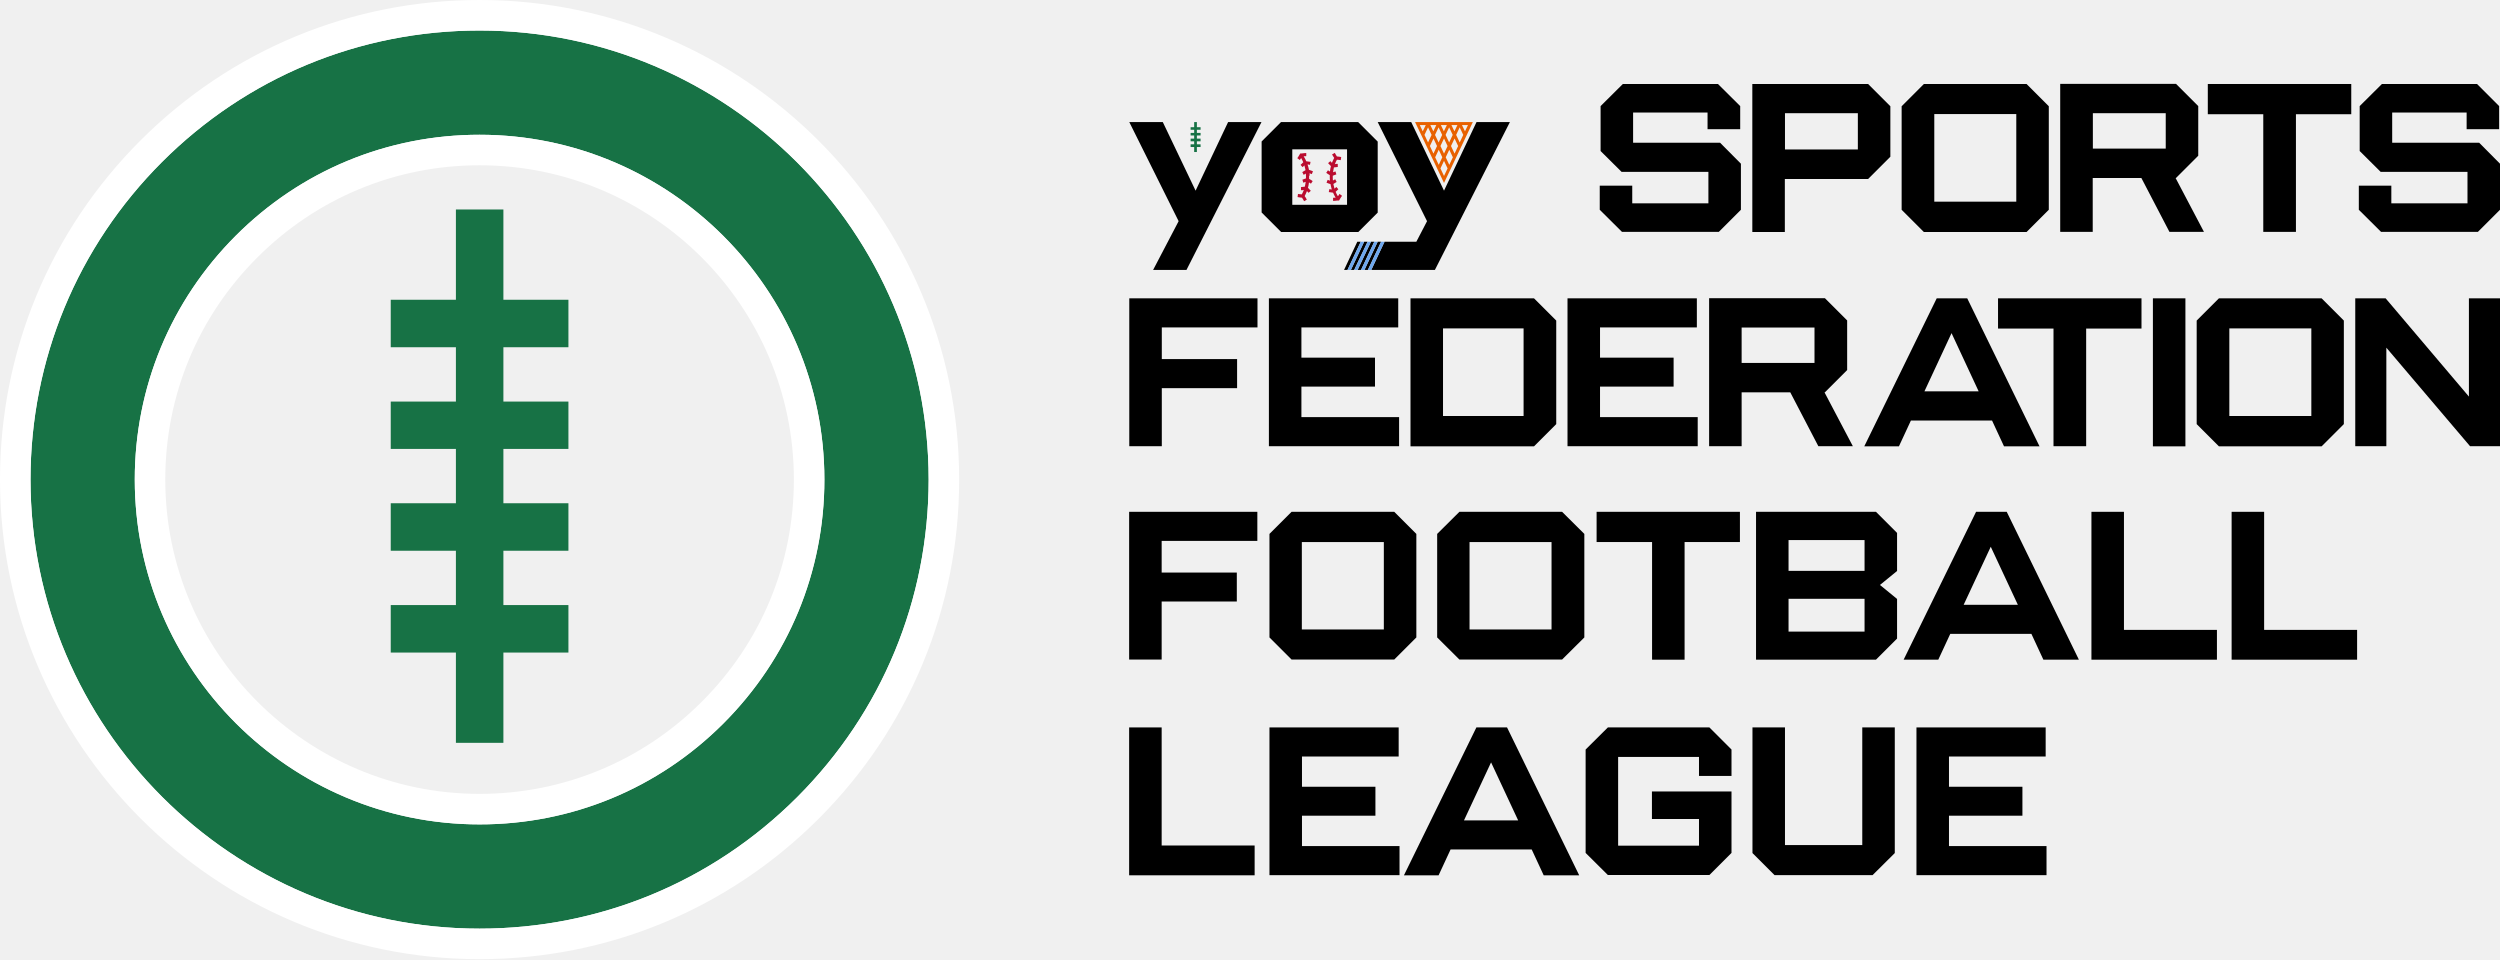
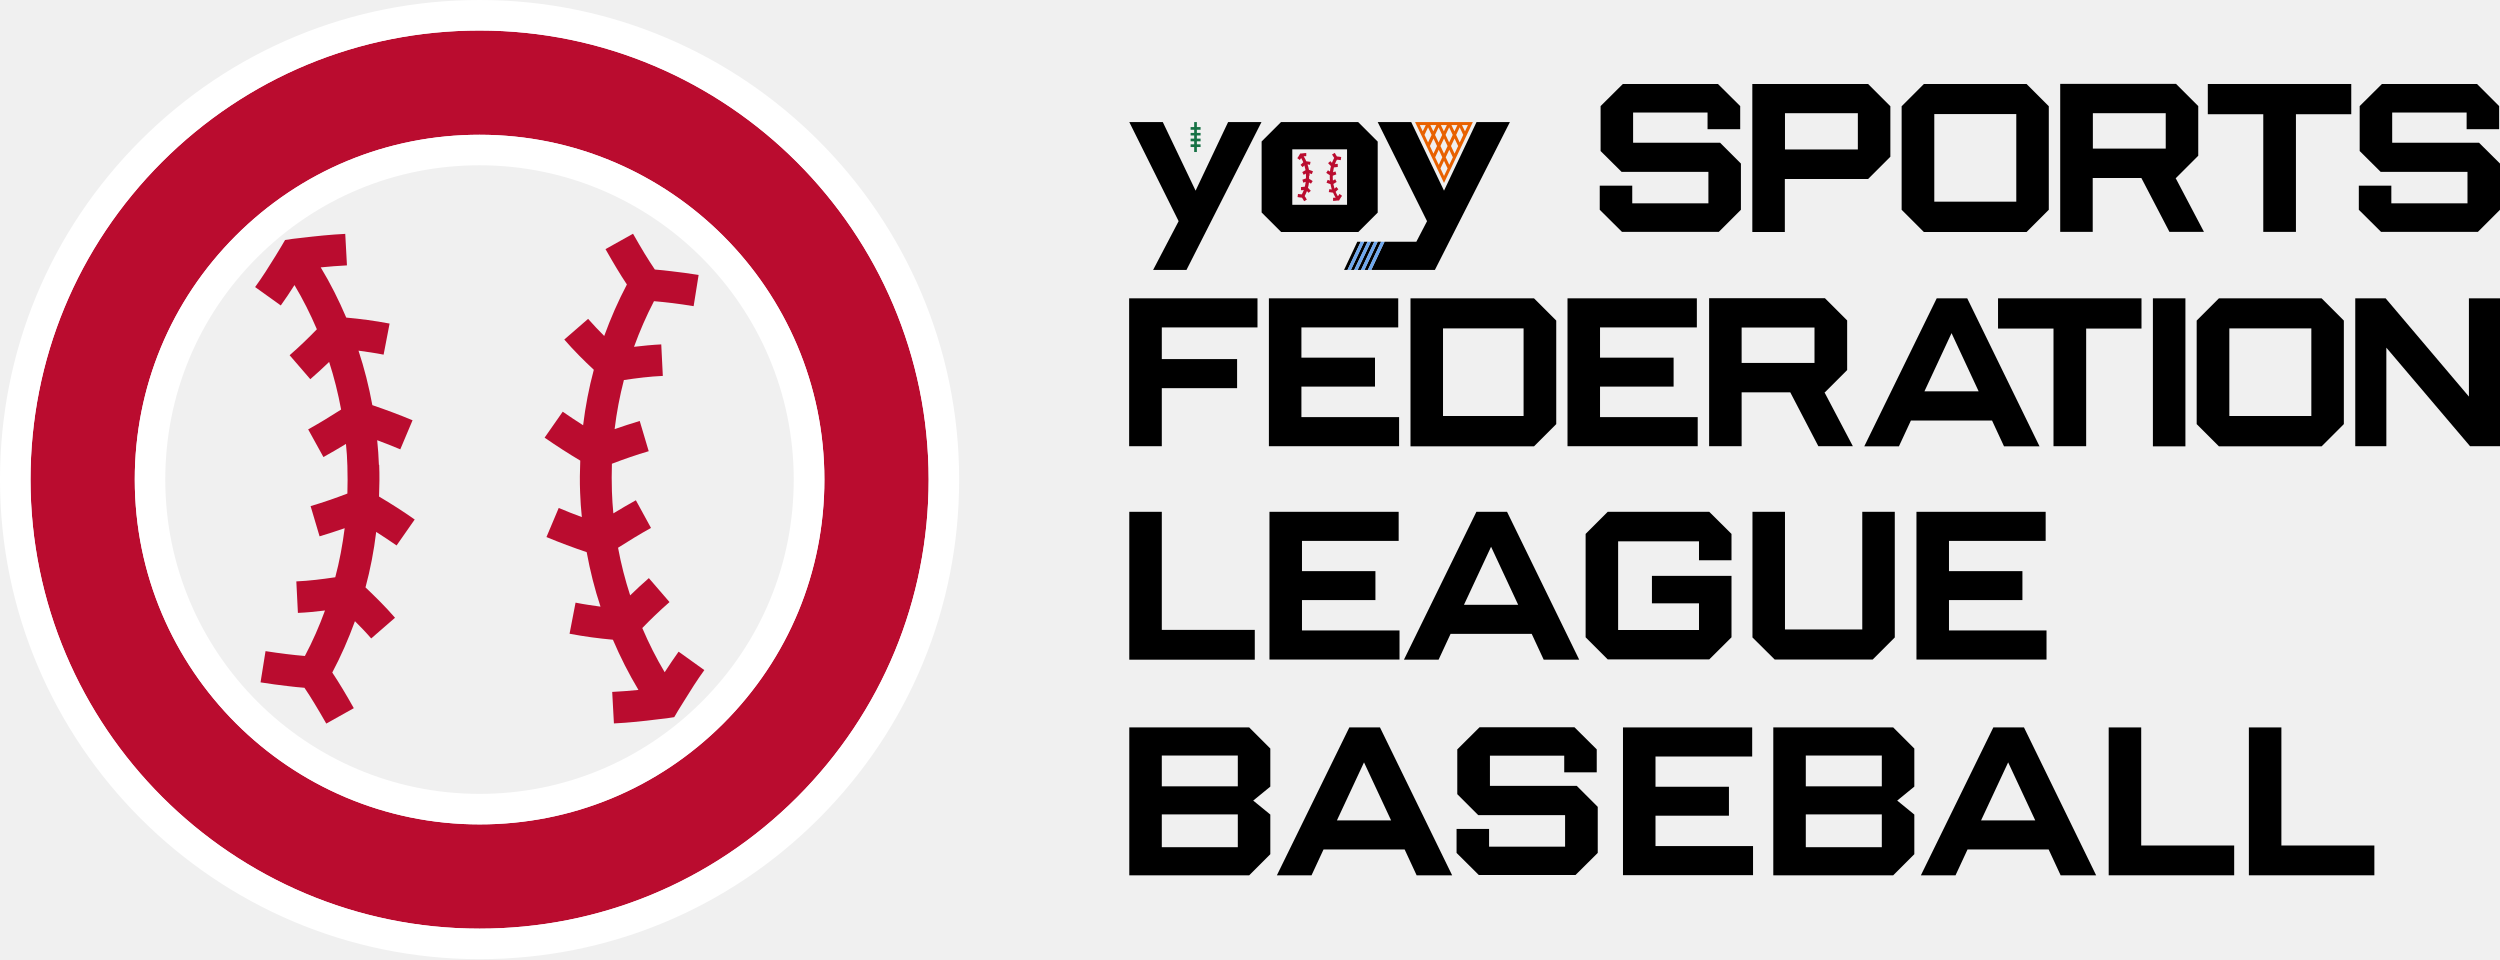
<svg xmlns="http://www.w3.org/2000/svg" id="Layer_2" data-name="Layer 2" viewBox="0 0 175.31 67.26">
  <defs>
    <style>
      .cls-1 {
        fill: none;
      }

      .cls-2 {
        fill: #ba0c2f;
      }

      .cls-3 {
        fill: #177245;
      }

      .cls-4 {
        fill: #e86100;
      }

      .cls-5 {
        fill: #fff;
      }

      .cls-6 {
        fill: #6da7ee;
      }
    </style>
  </defs>
  <g id="Layer_1-2" data-name="Layer 1">
    <g>
      <g>
        <g>
          <g>
-             <polygon points="79.19 31.29 81.47 31.29 81.47 27.22 86.75 27.22 86.75 25.18 81.47 25.18 81.47 22.96 88.18 22.96 88.18 20.92 79.19 20.92 79.19 31.29" />
+             <polygon points="79.18 31.29 81.47 31.29 81.47 27.22 86.75 27.22 86.75 25.18 81.47 25.18 81.47 22.96 88.18 22.96 88.18 20.92 79.18 20.92 79.18 31.29" />
            <polygon points="91.26 27.11 96.42 27.11 96.42 25.08 91.26 25.08 91.26 22.96 98.05 22.96 98.05 20.92 88.98 20.92 88.98 31.29 98.11 31.29 98.11 29.25 91.26 29.25 91.26 27.11" />
            <g>
              <rect class="cls-1" x="101.19" y="23.04" width="5.65" height="6.14" />
              <path d="M98.91,20.92v10.38h8.66l1.56-1.56v-7.26l-1.56-1.56h-8.66ZM106.84,29.17h-5.65v-6.14h5.65v6.14Z" />
            </g>
            <polygon points="112.2 27.11 117.36 27.11 117.36 25.08 112.2 25.08 112.2 22.96 118.99 22.96 118.99 20.92 109.92 20.92 109.92 31.29 119.05 31.29 119.05 29.25 112.2 29.25 112.2 27.11" />
            <g>
              <rect class="cls-1" x="122.13" y="22.98" width="5.11" height="2.48" />
              <path d="M127.97,27.51l1.56-1.56v-3.48l-1.56-1.56h-8.12v10.38h2.28v-3.78h3.41l1.97,3.78h2.42l-1.99-3.78h.03ZM127.24,25.45h-5.11v-2.48h5.11v2.48Z" />
            </g>
            <g>
              <polygon class="cls-1" points="134.95 27.44 138.74 27.44 136.84 23.36 134.95 27.44" />
              <path d="M135.81,20.92l-5.08,10.38h2.43l.84-1.81h5.69l.84,1.81h2.49l-5.07-10.38h-2.15ZM134.95,27.44l1.9-4.08,1.9,4.08h-3.79Z" />
            </g>
            <polygon points="140.11 23.04 144 23.04 144 31.29 146.29 31.29 146.29 23.04 150.17 23.04 150.17 20.92 140.11 20.92 140.11 23.04" />
            <rect x="150.97" y="20.92" width="2.28" height="10.38" />
            <g>
              <rect class="cls-1" x="156.33" y="23.04" width="5.75" height="6.14" />
              <path d="M155.6,20.92l-1.56,1.56v7.26l1.56,1.56h7.2l1.56-1.56v-7.26l-1.56-1.56h-7.2ZM162.08,29.17h-5.75v-6.14h5.75v6.14Z" />
            </g>
            <polygon points="173.13 20.92 173.13 27.81 167.29 20.92 165.16 20.92 165.16 31.29 167.34 31.29 167.34 24.38 173.21 31.29 175.31 31.29 175.31 20.92 173.13 20.92" />
          </g>
          <g>
            <g>
-               <polygon points="114.52 10.01 114.52 7.89 119.74 7.89 119.74 9.06 122.03 9.06 122.03 7.44 120.47 5.89 113.8 5.89 112.24 7.44 112.24 10.59 113.71 12.05 119.8 12.05 119.8 14.26 114.46 14.26 114.46 13.02 112.18 13.02 112.18 14.71 113.74 16.26 120.53 16.26 122.08 14.71 122.08 11.48 120.62 10.01 114.52 10.01" />
+               <polygon points="114.52 10.01 114.52 7.89 119.74 7.89 119.74 9.06 122.03 9.06 122.03 7.44 120.47 5.89 113.8 5.89 112.24 7.44 112.24 10.59 113.71 12.05 119.8 12.05 119.8 14.26 114.46 14.26 114.46 13.02 112.18 13.02 112.18 14.71 113.74 16.26 120.53 16.26 122.08 14.71 122.08 11.47 120.62 10.01 114.52 10.01" />
              <g>
                <rect class="cls-1" x="125.16" y="7.95" width="5.11" height="2.54" />
                <path d="M122.88,5.89v10.38h2.28v-3.72h5.84l1.56-1.56v-3.54l-1.56-1.56h-8.12ZM130.28,10.48h-5.11v-2.54h5.11v2.54Z" />
              </g>
              <g>
                <rect class="cls-1" x="135.64" y="8.01" width="5.75" height="6.14" />
                <path d="M134.91,5.89l-1.56,1.56v7.26l1.56,1.56h7.2l1.56-1.56v-7.26l-1.56-1.56h-7.2ZM141.39,14.14h-5.75v-6.14h5.75v6.14Z" />
              </g>
              <g>
                <rect class="cls-1" x="146.75" y="7.95" width="5.11" height="2.48" />
                <path d="M152.59,12.48l1.56-1.56v-3.48l-1.56-1.56h-8.12v10.38h2.28v-3.78h3.41l1.97,3.78h2.42l-1.99-3.78h.03ZM151.87,10.42h-5.11v-2.48h5.11v2.48Z" />
              </g>
              <polygon points="154.82 8.01 158.71 8.01 158.71 16.26 161 16.26 161 8.01 164.88 8.01 164.88 5.89 154.82 5.89 154.82 8.01" />
-               <polygon points="173.85 10.01 167.75 10.01 167.75 7.89 172.97 7.89 172.97 9.06 175.25 9.06 175.25 7.44 173.7 5.89 167.03 5.89 165.47 7.44 165.47 10.59 166.94 12.05 173.03 12.05 173.03 14.26 167.69 14.26 167.69 13.02 165.41 13.02 165.41 14.71 166.97 16.26 173.76 16.26 175.31 14.71 175.31 11.48 173.85 10.01" />
+               <polygon points="173.84 10.01 167.75 10.01 167.75 7.89 172.97 7.89 172.97 9.06 175.25 9.06 175.25 7.44 173.7 5.89 167.03 5.89 165.47 7.44 165.47 10.59 166.94 12.05 173.03 12.05 173.03 14.26 167.69 14.26 167.69 13.02 165.41 13.02 165.41 14.71 166.97 16.26 173.76 16.26 175.31 14.71 175.31 11.47 173.84 10.01" />
            </g>
            <g>
              <polygon class="cls-1" points="93.42 11.75 93.42 11.75 93.42 11.75 93.42 11.75" />
              <polygon class="cls-1" points="93.64 10.88 93.64 10.88 93.64 10.88 93.64 10.88" />
              <polygon class="cls-1" points="93.42 11.53 93.42 11.53 93.42 11.53 93.42 11.53" />
              <polygon class="cls-1" points="91.72 13.77 91.72 13.77 91.72 13.77 91.72 13.77" />
              <polygon class="cls-1" points="92.82 13.4 92.82 13.4 92.82 13.4 92.82 13.4" />
              <polygon class="cls-1" points="93.74 11.18 93.74 11.18 93.74 11.18 93.74 11.18" />
              <polygon class="cls-1" points="93.74 11.21 93.74 11.21 93.74 11.21 93.74 11.21" />
-               <polygon class="cls-1" points="90.89 13.84 90.9 13.84 90.89 13.84 90.89 13.84" />
+               <polygon class="cls-1" points="90.89 13.84 90.89 13.84 90.89 13.84 90.89 13.84" />
              <polygon points="83.2 18.93 88.46 8.56 86.12 8.56 83.84 13.37 81.54 8.56 79.19 8.56 82.65 15.51 80.86 18.93 83.2 18.93" />
              <g>
                <polygon points="96.61 16.95 95.68 18.93 95.92 18.93 96.85 16.95 96.61 16.95" />
                <polygon points="96.14 16.95 95.2 18.93 95.44 18.93 96.37 16.95 96.14 16.95" />
                <polygon points="95.66 16.95 94.73 18.93 94.96 18.93 95.9 16.95 95.66 16.95" />
                <polygon points="95.18 16.95 94.25 18.93 94.49 18.93 95.42 16.95 95.18 16.95" />
                <polygon points="103.54 8.56 101.26 13.37 98.96 8.56 96.61 8.56 100.07 15.51 99.32 16.95 97.09 16.95 96.16 18.93 98.28 18.93 100.62 18.93 105.88 8.56 103.54 8.56" />
                <polygon class="cls-6" points="95.42 16.95 94.49 18.93 94.73 18.93 95.66 16.95 95.42 16.95" />
                <polygon class="cls-6" points="95.9 16.95 94.96 18.93 95.2 18.93 96.14 16.95 95.9 16.95" />
                <polygon class="cls-6" points="96.37 16.95 95.44 18.93 95.68 18.93 96.61 16.95 96.37 16.95" />
                <polygon class="cls-6" points="96.85 16.95 95.92 18.93 96.16 18.93 97.09 16.95 96.85 16.95" />
              </g>
              <g>
                <polygon class="cls-1" points="102 10.78 102.25 10.24 101.99 9.71 101.74 10.24 102 10.78" />
                <polygon class="cls-1" points="101.63 10 101.88 9.46 101.62 8.93 101.37 9.46 101.63 10" />
                <polygon class="cls-1" points="101.26 10.78 101.51 10.24 101.25 9.71 101 10.24 101.26 10.78" />
                <polygon class="cls-1" points="101.37 11.03 101.63 11.56 101.88 11.03 101.63 10.49 101.37 11.03" />
                <polygon class="cls-1" points="102.37 9.99 102.62 9.46 102.36 8.93 102.11 9.46 102.37 9.99" />
                <polygon class="cls-1" points="100.88 10 101.14 9.46 100.88 8.93 100.63 9.46 100.88 10" />
                <polygon class="cls-1" points="100.14 10 100.4 9.46 100.14 8.93 99.89 9.46 100.14 10" />
-                 <polygon class="cls-1" points="102.73 9.21 102.94 8.77 102.53 8.77 102.73 9.21" />
+                 <polygon class="cls-1" points="102.73 9.21 102.94 8.77 102.52 8.77 102.73 9.21" />
                <polygon class="cls-1" points="100.51 9.21 100.72 8.77 100.3 8.77 100.51 9.21" />
                <polygon class="cls-1" points="99.98 8.77 99.56 8.77 99.77 9.21 99.98 8.77" />
                <polygon class="cls-1" points="101.25 9.21 101.46 8.77 101.04 8.77 101.25 9.21" />
                <polygon class="cls-1" points="101.26 11.28 101.01 11.81 101.26 12.34 101.51 11.81 101.26 11.28" />
                <polygon class="cls-1" points="101.99 9.21 102.2 8.77 101.78 8.77 101.99 9.21" />
                <polygon class="cls-1" points="100.52 10.78 100.77 10.24 100.51 9.71 100.26 10.24 100.52 10.78" />
                <polygon class="cls-1" points="100.63 11.03 100.89 11.56 101.14 11.03 100.89 10.49 100.63 11.03" />
                <path class="cls-4" d="M103.28,8.56h-4.05l.43.9.12.25.25.53.12.25.25.53.12.25.25.53.12.25.37.78h0s0,0,0,0l.37-.78.12-.25.25-.53.12-.25.25-.53.12-.25.25-.53.12-.25h0s.42-.9.42-.9ZM102.94,8.77l-.21.44-.21-.44h.42ZM100.14,8.93l.25.53-.25.53-.25-.53.25-.53ZM100.88,8.93l.25.53-.25.53-.25-.53.25-.53ZM101.62,8.93l.25.53-.25.53-.25-.53.25-.53ZM102.36,8.93l.25.53-.25.53-.25-.53.25-.53ZM102.25,10.24l-.25.53-.25-.53.25-.53.25.53ZM101.88,11.03l-.25.53-.25-.53.25-.53.25.53ZM101.51,10.24l-.25.53-.25-.53.25-.53.25.53ZM101.14,11.03l-.25.53-.25-.53.25-.53.25.53ZM100.77,10.24l-.25.53-.25-.53.25-.53.25.53ZM101.01,11.81l.25-.53.25.53-.25.53-.25-.53ZM102.2,8.77l-.21.44-.21-.44h.42ZM101.46,8.77l-.21.44-.21-.44h.42ZM100.72,8.77l-.21.44-.21-.44h.42ZM99.98,8.77l-.21.44-.21-.44h.42Z" />
              </g>
-               <polygon class="cls-3" points="84.19 9.1 84.19 8.92 83.93 8.92 83.93 8.56 83.74 8.56 83.74 8.92 83.49 8.92 83.49 9.1 83.74 9.1 83.74 9.32 83.49 9.32 83.49 9.5 83.74 9.5 83.74 9.72 83.49 9.72 83.49 9.91 83.74 9.91 83.74 10.12 83.49 10.12 83.49 10.31 83.74 10.31 83.74 10.66 83.93 10.66 83.93 10.31 84.19 10.31 84.19 10.12 83.93 10.12 83.93 9.91 84.19 9.91 84.19 9.72 83.93 9.72 83.93 9.5 84.19 9.5 84.19 9.32 83.93 9.32 83.93 9.1 84.19 9.1" />
+               <polygon class="cls-3" points="84.19 9.1 84.19 8.91 83.93 8.91 83.93 8.56 83.74 8.56 83.74 8.91 83.49 8.91 83.49 9.1 83.74 9.1 83.74 9.32 83.49 9.32 83.49 9.5 83.74 9.5 83.74 9.72 83.49 9.72 83.49 9.91 83.74 9.91 83.74 10.12 83.49 10.12 83.49 10.31 83.74 10.31 83.74 10.66 83.93 10.66 83.93 10.31 84.19 10.31 84.19 10.12 83.93 10.12 83.93 9.91 84.19 9.91 84.19 9.72 83.93 9.72 83.93 9.5 84.19 9.5 84.19 9.32 83.93 9.32 83.93 9.1 84.19 9.1" />
              <g>
                <path class="cls-1" d="M94.1,10.47h-3.49v3.89h3.84v-3.89h-.36ZM91.96,12.88s-.09-.06-.14-.09c-.02.13-.04.26-.07.38.07.06.14.13.2.21l-.16.14s-.07-.08-.11-.12c-.04.12-.1.24-.16.35.05.07.09.15.15.25l-.19.11c-.03-.05-.06-.1-.08-.14-.02-.04-.05-.07-.07-.11-.04,0-.08,0-.12-.01-.06,0-.12-.01-.19-.03l.03-.22c.1.02.19.03.27.03.05-.1.1-.21.14-.31-.06,0-.12.01-.19.02v-.22c.08,0,.16-.01.26-.03.03-.11.05-.22.06-.34-.06.02-.12.04-.17.06l-.06-.21c.08-.03.17-.05.25-.09,0-.06,0-.13,0-.19,0-.05,0-.1-.01-.15-.05.03-.1.06-.15.09l-.1-.19c.08-.04.15-.09.23-.14-.02-.11-.05-.22-.08-.33-.04.04-.08.08-.13.12l-.14-.16c.07-.06.13-.12.19-.18-.04-.11-.1-.21-.15-.3-.03.05-.06.09-.09.14l-.18-.13c.05-.07.1-.14.14-.21.01-.02.03-.04.04-.07l.03-.05h.05s.04-.01.06-.01c.1-.01.2-.02.3-.03v.22s-.11,0-.17.01c.07.11.12.23.18.35.1,0,.2.02.3.04l-.04.21c-.06-.01-.12-.02-.17-.03.04.12.07.25.1.38.09.03.19.07.28.1l-.08.2c-.05-.02-.11-.04-.16-.06,0,.06,0,.11.01.17,0,.07,0,.15,0,.22.08.05.16.1.25.16l-.12.18ZM93.94,13.95s-.03.04-.04.07l-.03.05h-.05s-.04.01-.06.01c-.1.01-.2.02-.3.03v-.22s.11,0,.17-.01c-.07-.11-.12-.23-.18-.35-.1,0-.2-.02-.3-.04l.04-.21c.06.01.12.02.17.03-.04-.12-.07-.25-.09-.38-.09-.03-.18-.07-.28-.1l.08-.2c.05.02.11.04.16.06,0-.06,0-.11-.01-.17,0-.07,0-.15,0-.22-.08-.05-.16-.1-.25-.16l.12-.18s.09.06.14.09c.02-.13.04-.26.07-.38-.07-.06-.14-.13-.2-.21l.16-.14s.07.08.11.12c.04-.12.1-.24.16-.35-.05-.07-.09-.15-.15-.24l.19-.11c.03.05.06.1.08.14.02.04.05.07.07.11.04,0,.07,0,.11.01.06,0,.12.01.19.03l-.03.22c-.1-.02-.19-.03-.27-.03-.05.1-.1.21-.14.31.06,0,.12-.01.19-.02v.22c-.08,0-.16.01-.26.03-.03.11-.05.22-.06.34.06-.02.12-.04.17-.06l.06.21c-.08.02-.17.05-.25.09,0,.06,0,.13,0,.19,0,.05,0,.1.01.15.05-.03.1-.06.16-.09l.1.19c-.08.04-.15.09-.23.14.02.11.05.22.08.33.04-.04.08-.08.13-.12l.14.16c-.07.06-.13.12-.19.18.04.11.1.21.15.3.03-.05.06-.09.09-.14l.18.13c-.05.07-.1.14-.14.21Z" />
                <path class="cls-2" d="M93.81,13.75c-.06-.1-.11-.2-.15-.3.06-.06.12-.12.19-.18l-.14-.16s-.09.08-.13.12c-.03-.11-.06-.22-.08-.33.08-.05.15-.09.23-.14l-.1-.19c-.05.03-.1.06-.16.09,0-.05,0-.1-.01-.15,0-.06,0-.13,0-.19.08-.03.17-.06.25-.09l-.06-.21c-.06.02-.12.04-.17.06.01-.11.04-.23.06-.34.09-.01.18-.02.27-.03v-.22c-.07,0-.14,0-.2.02.04-.11.08-.21.14-.31.08,0,.17.02.27.03l.03-.22c-.07-.01-.13-.02-.19-.03-.04,0-.08,0-.11-.01-.02-.03-.05-.07-.07-.11-.03-.04-.05-.09-.08-.14l-.19.11c.05.1.1.17.15.24-.06.11-.11.23-.16.35-.04-.04-.08-.08-.11-.12l-.16.14c.07.07.14.15.2.21-.03.13-.06.25-.07.38-.05-.03-.09-.06-.14-.09l-.12.18c.08.06.16.11.25.16,0,.07,0,.15,0,.22,0,.06,0,.11.01.17-.05-.02-.11-.04-.16-.06l-.08.2c.09.04.18.07.28.1.02.13.06.25.09.38-.06,0-.11-.02-.17-.03l-.04.21c.1.02.2.03.3.04.05.12.11.24.18.35-.06,0-.12.01-.18.01v.22c.11,0,.22-.02.31-.03.02,0,.04,0,.06,0h.05s.03-.05.03-.05c.01-.02.03-.04.04-.07.05-.07.09-.15.14-.21l-.18-.13s-.06.09-.09.14Z" />
                <path class="cls-2" d="M91.84,12.32c0-.06,0-.11-.01-.17.05.02.11.04.16.06l.08-.2c-.09-.04-.18-.07-.28-.1-.02-.13-.06-.25-.1-.38.06,0,.11.02.17.03l.04-.21c-.1-.02-.2-.03-.3-.04-.05-.12-.11-.24-.18-.35.06,0,.12-.01.18-.01v-.22c-.11,0-.22.02-.31.03-.02,0-.04,0-.06,0h-.05s-.03.05-.03.05c-.01.02-.03.04-.04.07-.04.07-.09.15-.14.21l.18.13s.06-.09.09-.14c.06.1.11.2.15.3-.06.06-.12.12-.19.18l.14.16s.09-.08.13-.12c.03.11.06.22.08.33-.08.05-.15.09-.23.14l.1.19c.05-.03.1-.06.15-.09,0,.05,0,.1.01.15,0,.06,0,.13,0,.19-.08.03-.17.06-.25.09l.06.21c.06-.02.12-.04.17-.06-.01.12-.04.23-.06.34-.09.01-.18.02-.27.03v.22c.07,0,.13,0,.2-.02-.04.11-.09.21-.14.31-.08,0-.17-.02-.27-.03l-.03.22c.07.01.13.02.19.03.04,0,.08,0,.12.01.02.03.04.07.07.11.03.04.05.09.08.14l.19-.11c-.05-.1-.1-.18-.15-.25.06-.11.11-.23.16-.35.04.04.08.08.11.12l.16-.14c-.07-.08-.14-.15-.2-.21.03-.12.06-.25.07-.38.05.03.09.06.14.09l.12-.18c-.08-.06-.16-.11-.25-.16,0-.07,0-.15,0-.22Z" />
                <path d="M96.4,9.72l-1.16-1.16h-5.41l-1.12,1.12-.24.24v4.98l.24.24,1.13,1.13h5.41l1.09-1.09.27-.27v-4.98l-.21-.21ZM94.46,14.36h-3.84v-3.89h3.84v3.89Z" />
              </g>
            </g>
          </g>
        </g>
        <g>
-           <path d="M79.18,35.89h8.99v2.04h-6.71v2.22h5.27v2.03h-5.27v4.07h-2.28v-10.37Z" />
-           <path d="M89.02,44.7v-7.26l1.55-1.55h7.2l1.55,1.55v7.26l-1.55,1.55h-7.2l-1.55-1.55ZM97.04,44.14v-6.13h-5.75v6.13h5.75Z" />
-           <path d="M100.78,44.7v-7.26l1.56-1.55h7.2l1.56,1.55v7.26l-1.56,1.55h-7.2l-1.56-1.55ZM108.8,44.14v-6.13h-5.75v6.13h5.75Z" />
-           <path d="M115.85,38.01h-3.89v-2.12h10.05v2.12h-3.88v8.25h-2.28v-8.25Z" />
-           <path d="M123.14,35.89h8.41l1.48,1.48v2.67l-1.2.98,1.2.98v2.78l-1.48,1.48h-8.41v-10.37ZM130.75,40.03v-2.16h-5.33v2.16h5.33ZM130.75,44.29v-2.3h-5.33v2.3h5.33Z" />
-           <path d="M138.57,35.89h2.15l5.06,10.37h-2.49l-.84-1.81h-5.69l-.84,1.81h-2.43l5.08-10.37ZM141.5,42.41l-1.9-4.07-1.9,4.07h3.79Z" />
-           <path d="M146.66,35.89h2.28v8.28h6.52v2.09h-8.8v-10.37Z" />
-           <path d="M156.49,35.89h2.28v8.28h6.52v2.09h-8.8v-10.37Z" />
-           <path d="M79.18,51.01h2.28v8.28h6.52v2.09h-8.8v-10.37Z" />
-           <path d="M89.02,51.01h9.06v2.04h-6.78v2.12h5.15v2.03h-5.15v2.13h6.84v2.04h-9.12v-10.37Z" />
-           <path d="M103.53,51.01h2.15l5.06,10.37h-2.49l-.84-1.81h-5.69l-.84,1.81h-2.43l5.08-10.37ZM106.46,57.53l-1.9-4.07-1.9,4.07h3.79Z" />
-           <path d="M111.19,59.82v-7.26l1.56-1.55h7.12l1.55,1.55v1.85h-2.28v-1.33h-5.67v6.22h5.67v-1.87h-3.3v-1.93h5.58v4.31l-1.55,1.55h-7.12l-1.56-1.55Z" />
-           <path d="M122.89,59.82v-8.81h2.28v8.25h5.42v-8.25h2.28v8.81l-1.56,1.55h-6.87l-1.55-1.55Z" />
-           <path d="M134.39,51.01h9.06v2.04h-6.78v2.12h5.15v2.03h-5.15v2.13h6.84v2.04h-9.12v-10.37Z" />
+           <path d="M79.19,35.89h2.28v8.28h6.52v2.09h-8.8v-10.37Z" />
+           <path d="M89.02,35.89h9.06v2.04h-6.78v2.12h5.15v2.03h-5.15v2.13h6.84v2.04h-9.12v-10.37Z" />
+           <path d="M103.53,35.89h2.15l5.06,10.37h-2.49l-.84-1.81h-5.69l-.84,1.81h-2.43l5.08-10.37ZM106.46,42.41l-1.9-4.07-1.9,4.07h3.79Z" />
+           <path d="M111.19,44.7v-7.26l1.55-1.55h7.12l1.56,1.55v1.85h-2.28v-1.33h-5.67v6.22h5.67v-1.87h-3.3v-1.93h5.58v4.31l-1.56,1.55h-7.12l-1.55-1.55Z" />
+           <path d="M122.89,44.7v-8.81h2.28v8.25h5.42v-8.25h2.28v8.81l-1.55,1.55h-6.87l-1.56-1.55Z" />
+           <path d="M134.39,35.89h9.06v2.04h-6.78v2.12h5.15v2.03h-5.15v2.13h6.84v2.04h-9.12v-10.37Z" />
+           <path d="M79.19,51.01h8.41l1.48,1.48v2.67l-1.2.98,1.2.98v2.78l-1.48,1.48h-8.41v-10.37ZM86.8,55.14v-2.16h-5.33v2.16h5.33ZM86.8,59.41v-2.3h-5.33v2.3h5.33Z" />
+           <path d="M94.62,51.01h2.15l5.06,10.37h-2.49l-.84-1.81h-5.69l-.84,1.81h-2.43l5.08-10.37ZM97.55,57.53l-1.9-4.07-1.9,4.07h3.79Z" />
+           <path d="M102.14,59.82v-1.69h2.28v1.24h5.33v-2.21h-6.09l-1.47-1.47v-3.14l1.56-1.55h6.66l1.56,1.55v1.61h-2.28v-1.17h-5.21v2.12h6.09l1.47,1.47v3.23l-1.56,1.55h-6.78l-1.56-1.55Z" />
+           <path d="M113.81,51.01h9.06v2.04h-6.78v2.12h5.15v2.03h-5.15v2.13h6.84v2.04h-9.12v-10.37Z" />
+           <path d="M124.35,51.01h8.41l1.48,1.48v2.67l-1.2.98,1.2.98v2.78l-1.48,1.48h-8.41v-10.37ZM131.96,55.14v-2.16h-5.33v2.16h5.33ZM131.96,59.41v-2.3h-5.33v2.3h5.33Z" />
+           <path d="M139.78,51.01h2.15l5.06,10.37h-2.49l-.84-1.81h-5.69l-.84,1.81h-2.43l5.08-10.37ZM142.72,57.53l-1.9-4.07-1.9,4.07h3.79Z" />
+           <path d="M147.87,51.01h2.28v8.28h6.52v2.09h-8.8v-10.37Z" />
+           <path d="M157.7,51.01h2.28v8.28h6.52v2.09h-8.8v-10.37Z" />
        </g>
      </g>
      <g>
-         <path class="cls-1" d="M33.63,11.59c-5.89,0-11.42,2.29-15.58,6.46-4.16,4.16-6.46,9.7-6.46,15.58,0,12.15,9.89,22.04,22.04,22.04,5.89,0,11.42-2.29,15.58-6.46,4.16-4.16,6.46-9.7,6.46-15.58,0-12.15-9.89-22.04-22.04-22.04ZM39.86,24.35h-4.57v3.81h4.57v3.33h-4.57v3.81h4.57v3.33h-4.57v3.81h4.57v3.33h-4.57v6.33h-3.33v-6.33h-4.57v-3.33h4.57v-3.81h-4.57v-3.33h4.57v-3.81h-4.57v-3.33h4.57v-3.81h-4.57v-3.33h4.57v-6.33h3.33v6.33h4.57v3.33Z" />
-         <polygon class="cls-3" points="35.3 14.69 31.97 14.69 31.97 21.02 27.4 21.02 27.4 24.35 31.97 24.35 31.97 28.16 27.4 28.16 27.4 31.48 31.97 31.48 31.97 35.29 27.4 35.29 27.4 38.62 31.97 38.62 31.97 42.43 27.4 42.43 27.4 45.76 31.97 45.76 31.97 52.09 35.3 52.09 35.3 45.76 39.86 45.76 39.86 42.43 35.3 42.43 35.3 38.62 39.86 38.62 39.86 35.29 35.3 35.29 35.3 31.48 39.86 31.48 39.86 28.16 35.3 28.16 35.3 24.35 39.86 24.35 39.86 21.02 35.3 21.02 35.3 14.69" />
-         <path class="cls-3" d="M33.63,2.14c-8.41,0-16.32,3.28-22.27,9.22-5.95,5.95-9.22,13.86-9.22,22.27,0,17.36,14.13,31.49,31.49,31.49,8.41,0,16.32-3.28,22.27-9.22,5.95-5.95,9.22-13.86,9.22-22.27,0-17.36-14.13-31.49-31.49-31.49ZM50.73,50.73c-4.57,4.57-10.64,7.08-17.1,7.08-13.33,0-24.18-10.85-24.18-24.18,0-6.46,2.52-12.53,7.08-17.1,4.57-4.57,10.64-7.08,17.1-7.08,13.33,0,24.18,10.85,24.18,24.18,0,6.46-2.52,12.53-7.08,17.1Z" />
+         <path class="cls-1" d="M33.63,11.59c-5.89,0-11.42,2.29-15.58,6.46-4.16,4.16-6.45,9.7-6.45,15.58,0,12.15,9.89,22.04,22.04,22.04,5.89,0,11.42-2.29,15.58-6.46,4.16-4.16,6.45-9.7,6.45-15.58,0-12.15-9.89-22.04-22.04-22.04ZM27.78,38.26c-.47-.33-.95-.65-1.43-.95-.17,1.33-.42,2.62-.75,3.89.66.62,1.41,1.36,2.07,2.13l-1.67,1.45c-.36-.41-.75-.82-1.14-1.21-.45,1.24-.98,2.45-1.59,3.6.48.72.96,1.52,1.51,2.5l-1.93,1.08c-.3-.53-.57-1-.84-1.43-.24-.39-.46-.74-.69-1.08-.37-.03-.77-.07-1.18-.12-.6-.07-1.22-.15-1.9-.26l.35-2.19c1.02.16,1.93.28,2.76.34.53-1.03,1.01-2.09,1.41-3.19-.63.08-1.25.14-1.9.17l-.11-2.21c.91-.04,1.78-.15,2.73-.29.29-1.12.51-2.27.66-3.44-.59.21-1.17.4-1.76.57l-.63-2.12c.86-.25,1.72-.56,2.58-.88.02-.64.03-1.29,0-1.94-.02-.52-.06-1.03-.1-1.54-.52.32-1.05.63-1.58.92l-1.07-1.94c.78-.42,1.55-.9,2.31-1.39-.21-1.14-.49-2.26-.84-3.34-.42.4-.85.81-1.32,1.21l-1.45-1.68c.7-.6,1.33-1.21,1.91-1.82-.46-1.07-.98-2.11-1.57-3.1-.31.49-.64.96-.96,1.43l-1.8-1.29c.5-.7.97-1.43,1.43-2.18.13-.22.27-.44.4-.66l.27-.46.53-.08c.2-.03.41-.05.61-.07,1.01-.13,2.04-.23,3.08-.28l.12,2.21c-.62.03-1.23.08-1.84.14.67,1.12,1.27,2.3,1.79,3.52,1,.09,1.99.22,3.04.42l-.42,2.18c-.6-.11-1.18-.2-1.76-.28.4,1.24.73,2.51.97,3.82.94.32,1.88.67,2.82,1.06l-.86,2.04c-.54-.23-1.08-.44-1.62-.64.05.57.1,1.15.12,1.73.03.75.02,1.49-.01,2.23.84.5,1.68,1.04,2.5,1.61l-1.27,1.82ZM47.95,49.18c-.13.22-.27.44-.41.66l-.27.46-.53.08c-.2.03-.41.05-.61.07-1.01.13-2.04.23-3.09.29l-.12-2.21c.62-.03,1.23-.08,1.84-.14-.67-1.12-1.27-2.3-1.79-3.52-.99-.09-1.99-.22-3.04-.42l.42-2.18c.6.11,1.18.2,1.75.28-.4-1.24-.73-2.51-.97-3.82-.94-.32-1.88-.67-2.82-1.06l.86-2.04c.54.23,1.08.44,1.62.64-.05-.57-.1-1.15-.12-1.73-.03-.75-.02-1.49.01-2.23-.84-.5-1.68-1.04-2.5-1.61l1.27-1.82c.47.33.95.64,1.43.95.16-1.32.41-2.62.75-3.89-.66-.62-1.4-1.36-2.07-2.12l1.67-1.45c.36.41.74.81,1.13,1.2.45-1.24.98-2.45,1.59-3.61-.47-.72-.95-1.51-1.5-2.48l1.93-1.08c.29.52.56.99.83,1.42.24.39.47.75.7,1.09.37.03.76.07,1.16.12.6.07,1.23.15,1.91.26l-.35,2.19c-1.03-.17-1.94-.28-2.78-.35-.54,1.03-1,2.1-1.4,3.2.63-.08,1.26-.14,1.91-.17l.11,2.21c-.91.04-1.78.15-2.73.29-.29,1.13-.51,2.27-.65,3.44.59-.21,1.18-.4,1.76-.57l.63,2.12c-.85.25-1.72.56-2.58.88-.02.64-.03,1.29,0,1.94.02.52.06,1.03.1,1.54.52-.32,1.05-.63,1.58-.92l1.06,1.94c-.77.42-1.55.9-2.31,1.39.21,1.14.5,2.26.85,3.34.42-.4.85-.81,1.31-1.21l1.45,1.68c-.69.6-1.32,1.21-1.91,1.82.46,1.07.98,2.11,1.57,3.1.31-.49.63-.96.96-1.42l1.8,1.29c-.5.69-.97,1.43-1.43,2.18Z" />
+         <path class="cls-2" d="M33.63,2.14c-8.41,0-16.32,3.28-22.27,9.22-5.95,5.95-9.22,13.85-9.22,22.27,0,17.36,14.13,31.49,31.49,31.49,8.41,0,16.32-3.28,22.27-9.22,5.95-5.95,9.22-13.86,9.22-22.27,0-17.36-14.13-31.49-31.49-31.49ZM50.73,50.73c-4.57,4.57-10.64,7.08-17.1,7.08-13.33,0-24.18-10.85-24.18-24.18,0-6.46,2.52-12.53,7.08-17.1,4.57-4.57,10.64-7.08,17.1-7.08,13.33,0,24.18,10.85,24.18,24.18,0,6.46-2.52,12.53-7.08,17.1Z" />
        <path class="cls-5" d="M33.63,0c-8.98,0-17.43,3.5-23.78,9.85C3.5,16.2,0,24.65,0,33.63c0,18.54,15.09,33.63,33.63,33.63,8.98,0,17.43-3.5,23.78-9.85,6.35-6.35,9.85-14.8,9.85-23.78C67.26,15.09,52.18,0,33.63,0ZM33.63,65.12c-17.36,0-31.49-14.13-31.49-31.49,0-8.41,3.28-16.32,9.22-22.27,5.95-5.95,13.86-9.22,22.27-9.22,17.36,0,31.49,14.13,31.49,31.49,0,8.41-3.28,16.32-9.22,22.27-5.95,5.95-13.86,9.22-22.27,9.22Z" />
-         <path class="cls-5" d="M33.63,9.45c-6.46,0-12.53,2.51-17.1,7.08-4.57,4.57-7.08,10.64-7.08,17.1,0,13.33,10.85,24.18,24.18,24.18,6.46,0,12.53-2.51,17.1-7.08,4.57-4.57,7.08-10.64,7.08-17.1,0-13.33-10.85-24.18-24.18-24.18ZM33.63,55.67c-12.15,0-22.04-9.89-22.04-22.04,0-5.89,2.29-11.42,6.46-15.58,4.16-4.16,9.7-6.46,15.58-6.46,12.15,0,22.04,9.89,22.04,22.04,0,5.89-2.29,11.42-6.46,15.58-4.16,4.16-9.7,6.46-15.58,6.46Z" />
+         <path class="cls-5" d="M33.63,9.45c-6.46,0-12.53,2.51-17.1,7.08-4.57,4.57-7.08,10.64-7.08,17.1,0,13.33,10.85,24.18,24.18,24.18,6.46,0,12.53-2.51,17.1-7.08,4.57-4.57,7.08-10.64,7.08-17.1,0-13.33-10.85-24.18-24.18-24.18ZM33.63,55.67c-12.15,0-22.04-9.89-22.04-22.04,0-5.89,2.29-11.42,6.45-15.58,4.16-4.16,9.7-6.46,15.58-6.46,12.15,0,22.04,9.89,22.04,22.04,0,5.89-2.29,11.42-6.45,15.58-4.16,4.16-9.7,6.46-15.58,6.46Z" />
+         <path class="cls-2" d="M47.57,45.72c-.33.46-.65.94-.96,1.42-.59-.99-1.11-2.02-1.57-3.1.59-.61,1.22-1.22,1.91-1.82l-1.45-1.68c-.46.4-.89.8-1.31,1.21-.35-1.08-.64-2.2-.85-3.34.76-.49,1.54-.96,2.31-1.39l-1.06-1.94c-.53.29-1.05.6-1.58.92-.05-.51-.08-1.03-.1-1.54-.02-.65-.02-1.3,0-1.94.86-.33,1.73-.63,2.58-.88l-.63-2.12c-.58.17-1.17.37-1.76.57.14-1.17.36-2.32.65-3.44.95-.14,1.82-.25,2.73-.29l-.11-2.21c-.65.03-1.28.1-1.91.17.4-1.1.86-2.16,1.4-3.2.84.07,1.75.18,2.78.35l.35-2.19c-.68-.11-1.31-.19-1.91-.26-.4-.05-.79-.09-1.16-.12-.23-.34-.46-.7-.7-1.09-.26-.43-.53-.89-.83-1.42l-1.93,1.08c.55.97,1.02,1.76,1.5,2.48-.61,1.16-1.14,2.37-1.59,3.61-.39-.39-.77-.79-1.13-1.2l-1.67,1.45c.66.76,1.4,1.5,2.07,2.12-.34,1.27-.59,2.57-.75,3.89-.48-.31-.96-.62-1.43-.95l-1.27,1.82c.82.57,1.66,1.11,2.5,1.61-.03.74-.04,1.48-.01,2.23.02.58.06,1.16.12,1.73-.54-.2-1.08-.41-1.62-.64l-.86,2.04c.93.39,1.88.74,2.82,1.06.24,1.31.56,2.58.97,3.82-.57-.08-1.15-.16-1.75-.28l-.42,2.18c1.05.2,2.05.33,3.04.42.52,1.22,1.12,2.4,1.79,3.52-.61.06-1.22.11-1.84.14l.12,2.21c1.05-.05,2.08-.16,3.09-.29.2-.03.41-.04.61-.07l.53-.08.27-.46c.13-.22.27-.44.41-.66.46-.75.93-1.49,1.43-2.18l-1.8-1.29Z" />
+         <path class="cls-2" d="M26.57,32.6c-.02-.58-.06-1.16-.12-1.73.54.2,1.08.41,1.62.64l.86-2.04c-.94-.39-1.88-.74-2.82-1.06-.24-1.31-.56-2.58-.97-3.82.58.08,1.16.16,1.76.28l.42-2.18c-1.05-.2-2.05-.33-3.04-.42-.52-1.22-1.11-2.4-1.79-3.52.61-.06,1.22-.11,1.84-.14l-.12-2.21c-1.04.05-2.07.16-3.08.28-.2.03-.41.04-.61.07l-.53.08-.27.46c-.13.22-.27.44-.4.66-.46.75-.93,1.49-1.43,2.18l1.8,1.29c.33-.46.65-.94.96-1.43.59.99,1.11,2.02,1.57,3.1-.59.61-1.22,1.22-1.91,1.82l1.45,1.68c.46-.4.9-.8,1.32-1.21.35,1.08.63,2.2.84,3.34-.76.49-1.54.96-2.31,1.39l1.07,1.94c.53-.29,1.05-.6,1.58-.92.05.51.09,1.03.1,1.54.02.65.02,1.3,0,1.94-.86.33-1.73.63-2.58.88l.63,2.12c.58-.17,1.17-.37,1.76-.57-.15,1.17-.36,2.32-.66,3.44-.95.14-1.82.25-2.73.29l.11,2.21c.65-.03,1.27-.09,1.9-.17-.4,1.1-.87,2.17-1.41,3.19-.83-.07-1.74-.18-2.76-.34l-.35,2.19c.68.11,1.3.19,1.9.26.4.05.8.09,1.18.12.23.33.45.69.69,1.08.26.43.54.9.84,1.43l1.93-1.08c-.55-.98-1.03-1.78-1.51-2.5.61-1.15,1.14-2.36,1.59-3.6.39.39.78.79,1.14,1.21l1.67-1.45c-.66-.77-1.41-1.5-2.07-2.13.34-1.26.59-2.56.75-3.89.48.31.96.62,1.43.95l1.27-1.82c-.82-.58-1.66-1.11-2.5-1.61.03-.74.04-1.48.01-2.23Z" />
      </g>
    </g>
  </g>
</svg>
